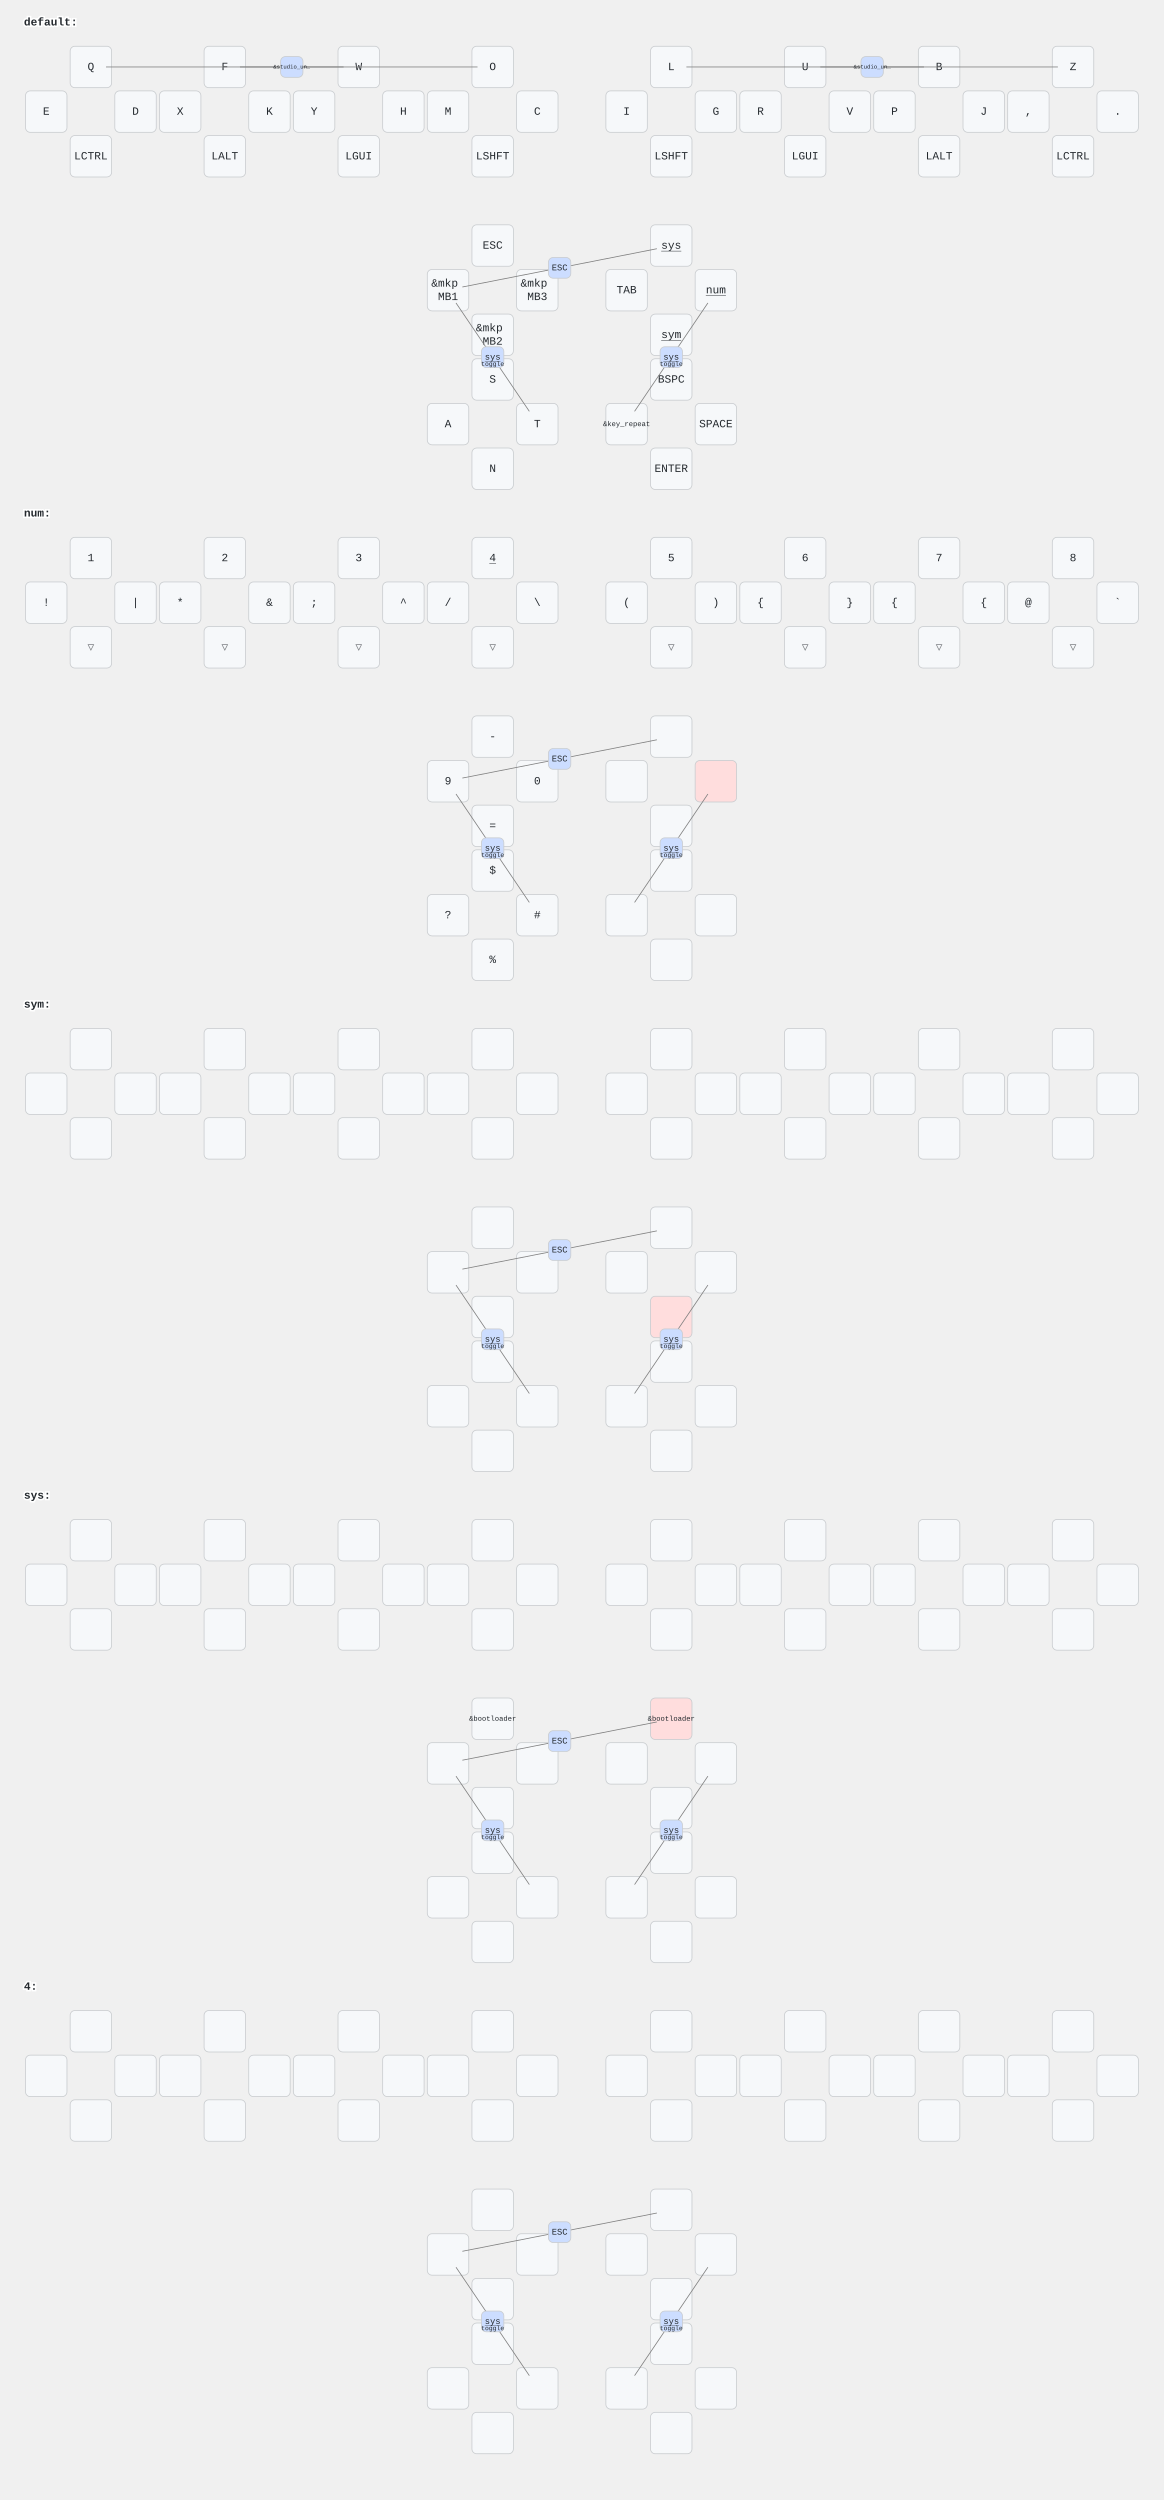
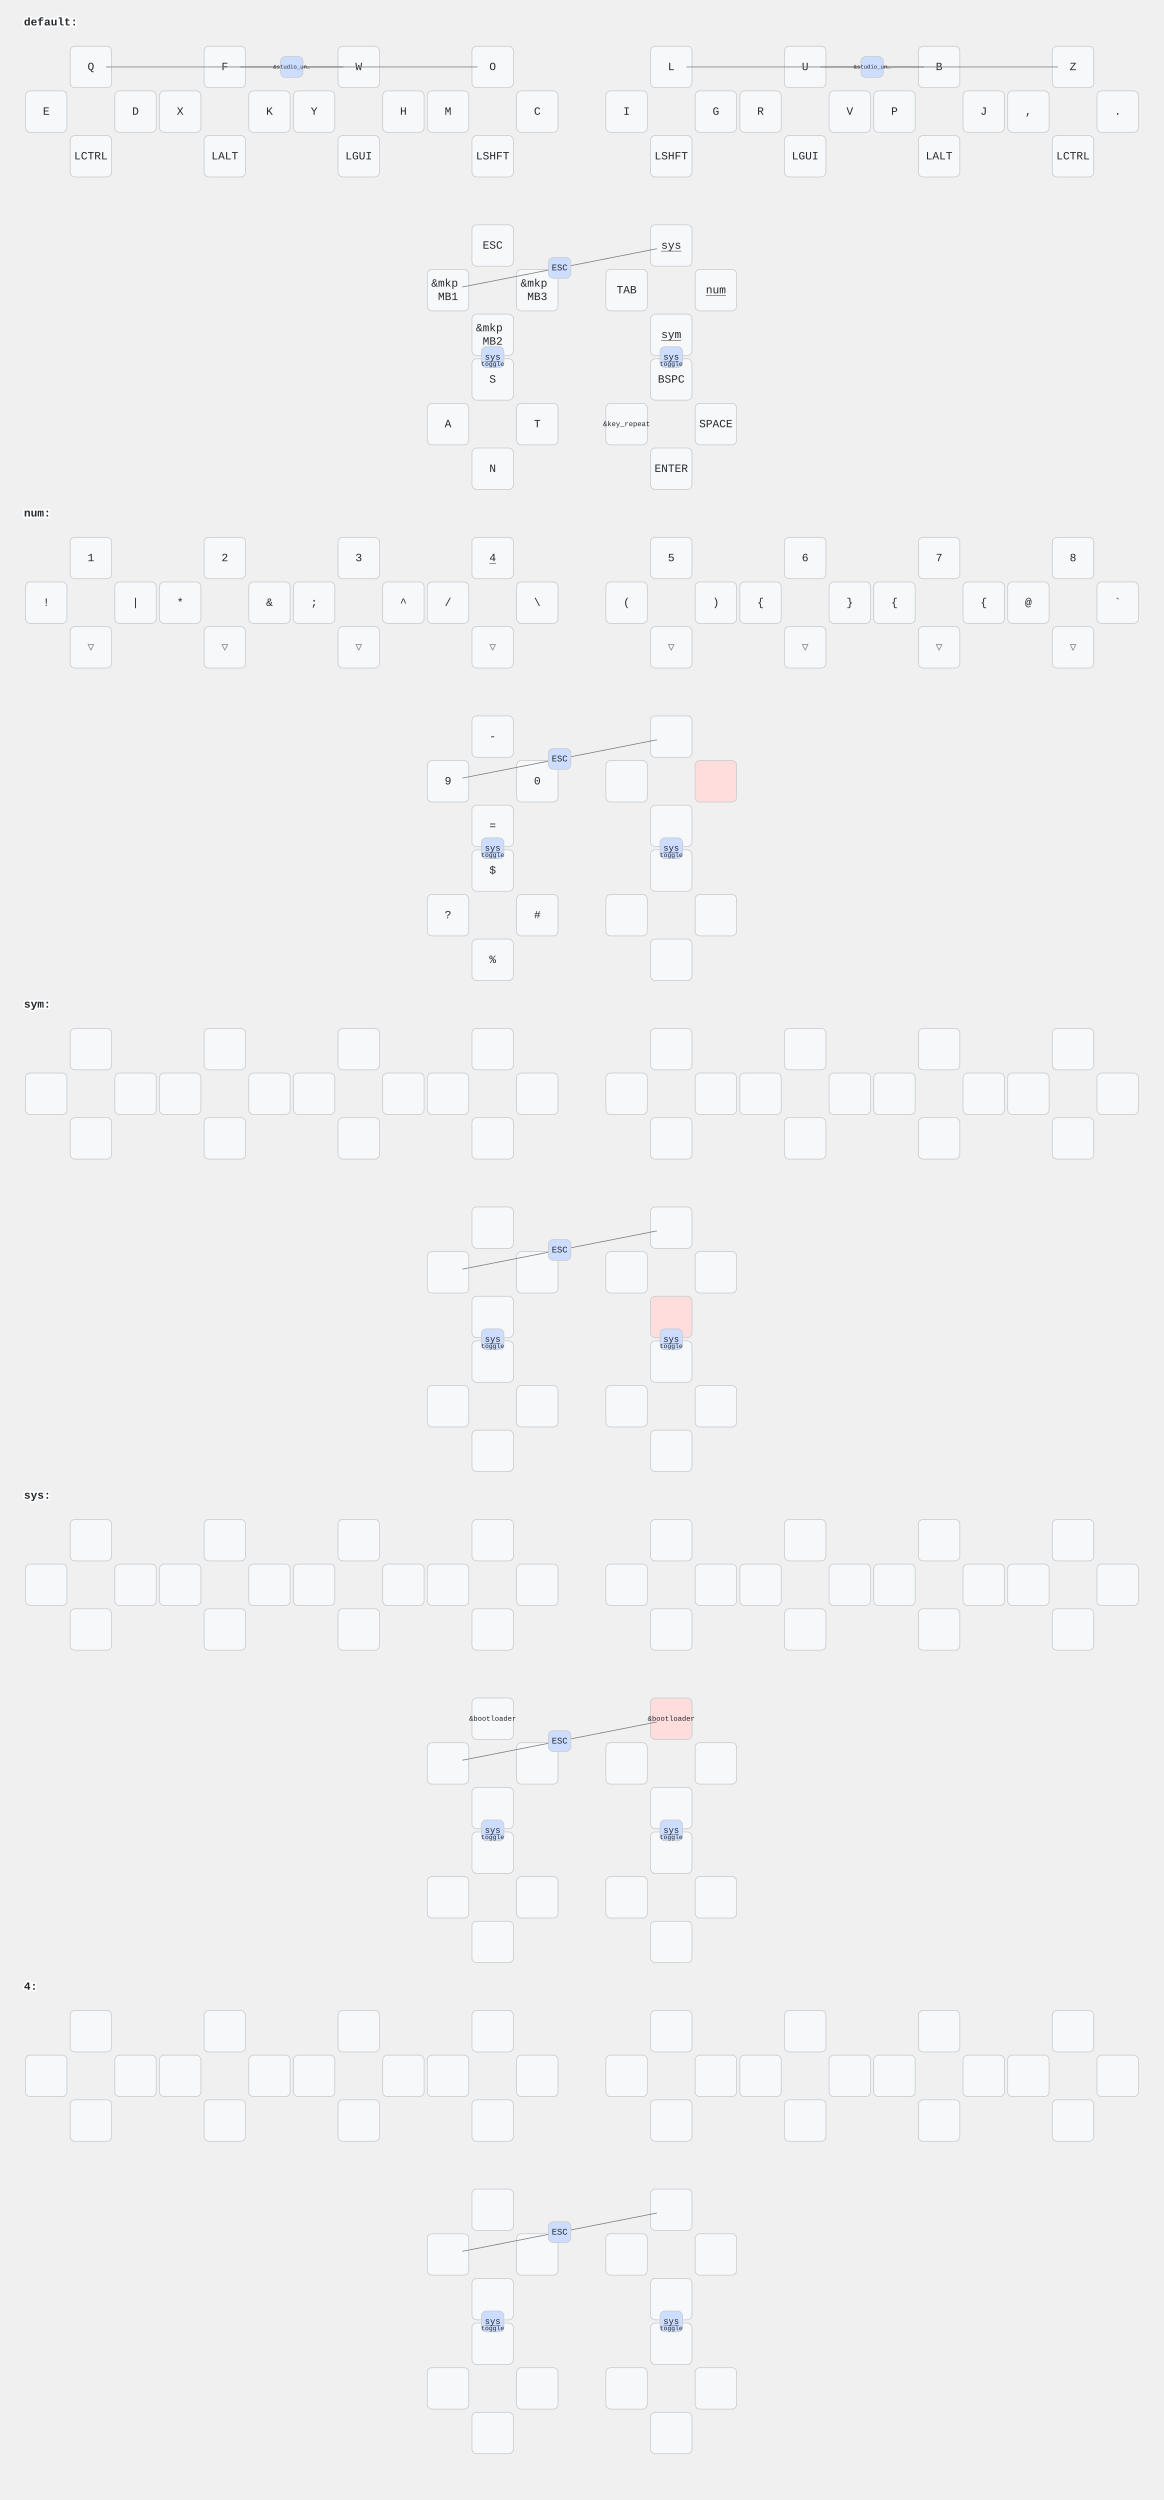
<svg xmlns="http://www.w3.org/2000/svg" width="1460" height="3136" viewBox="0 0 1460 3136" class="keymap">
  <style>/* inherit to force styles through use tags */
svg path {
    fill: inherit;
}

/* font and background color specifications */
svg.keymap {
    font-family: SFMono-Regular,Consolas,Liberation Mono,Menlo,monospace;
    font-size: 14px;
    font-kerning: normal;
    text-rendering: optimizeLegibility;
    fill: #24292e;
}

/* default key styling */
rect.key {
    fill: #f6f8fa;
}

rect.key, rect.combo {
    stroke: #c9cccf;
    stroke-width: 1;
}

/* default key side styling, only used is draw_key_sides is set */
rect.side {
    filter: brightness(90%);
}

/* color accent for combo boxes */
rect.combo, rect.combo-separate {
    fill: #cdf;
}

/* color accent for held keys */
rect.held, rect.combo.held {
    fill: #fdd;
}

/* color accent for ghost (optional) keys */
rect.ghost, rect.combo.ghost {
    stroke-dasharray: 4, 4;
    stroke-width: 2;
}

text {
    text-anchor: middle;
    dominant-baseline: middle;
}

/* styling for layer labels */
text.label {
    font-weight: bold;
    text-anchor: start;
    stroke: white;
    stroke-width: 4;
    paint-order: stroke;
}

/* styling for optional footer */
text.footer {
    text-anchor: end;
    dominant-baseline: auto;
    stroke: white;
    stroke-width: 4;
    paint-order: stroke;
}

/* styling for combo tap, and key non-tap label text */
text.combo, text.hold, text.shifted, text.left, text.right {
    font-size: 11px;
}

text.hold {
    text-anchor: middle;
    dominant-baseline: auto;
}

text.shifted {
    text-anchor: middle;
    dominant-baseline: hanging;
}

text.left {
    text-anchor: start;
}

text.right {
    text-anchor: end;
}

text.layer-activator {
    text-decoration: underline;
}

/* styling for hold/shifted label text in combo box */
text.combo.hold, text.combo.shifted, text.combo.left, text.combo.right {
    font-size: 8px;
}

/* lighter symbol for transparent keys */
text.trans {
    fill: #7b7e81;
}

/* styling for combo dendrons */
path.combo {
    stroke-width: 1;
    stroke: gray;
    fill: none;
}

/* Start Tabler Icons Cleanup */
/* cannot use height/width with glyphs */
.icon-tabler &gt; path {
    fill: inherit;
    stroke: inherit;
    stroke-width: 2;
}
/* hide tabler's default box */
.icon-tabler &gt; path[stroke="none"][fill="none"] {
    visibility: hidden;
}
/* End Tabler Icons Cleanup */
</style>
  <g transform="translate(30, 0)" class="layer-default">
    <text x="0" y="28" class="label" id="default">default:</text>
    <g transform="translate(0, 56)">
      <g transform="translate(84, 28)" class="key keypos-0">
        <rect rx="6" ry="6" x="-26" y="-26" width="52" height="52" class="key" />
        <text x="0" y="0" class="key tap">Q</text>
      </g>
      <g transform="translate(252, 28)" class="key keypos-1">
        <rect rx="6" ry="6" x="-26" y="-26" width="52" height="52" class="key" />
        <text x="0" y="0" class="key tap">F</text>
      </g>
      <g transform="translate(420, 28)" class="key keypos-2">
        <rect rx="6" ry="6" x="-26" y="-26" width="52" height="52" class="key" />
        <text x="0" y="0" class="key tap">W</text>
      </g>
      <g transform="translate(588, 28)" class="key keypos-3">
        <rect rx="6" ry="6" x="-26" y="-26" width="52" height="52" class="key" />
        <text x="0" y="0" class="key tap">O</text>
      </g>
      <g transform="translate(812, 28)" class="key keypos-4">
        <rect rx="6" ry="6" x="-26" y="-26" width="52" height="52" class="key" />
        <text x="0" y="0" class="key tap">L</text>
      </g>
      <g transform="translate(980, 28)" class="key keypos-5">
        <rect rx="6" ry="6" x="-26" y="-26" width="52" height="52" class="key" />
        <text x="0" y="0" class="key tap">U</text>
      </g>
      <g transform="translate(1148, 28)" class="key keypos-6">
        <rect rx="6" ry="6" x="-26" y="-26" width="52" height="52" class="key" />
        <text x="0" y="0" class="key tap">B</text>
      </g>
      <g transform="translate(1316, 28)" class="key keypos-7">
        <rect rx="6" ry="6" x="-26" y="-26" width="52" height="52" class="key" />
        <text x="0" y="0" class="key tap">Z</text>
      </g>
      <g transform="translate(28, 84)" class="key keypos-8">
        <rect rx="6" ry="6" x="-26" y="-26" width="52" height="52" class="key" />
        <text x="0" y="0" class="key tap">E</text>
      </g>
      <g transform="translate(140, 84)" class="key keypos-9">
        <rect rx="6" ry="6" x="-26" y="-26" width="52" height="52" class="key" />
        <text x="0" y="0" class="key tap">D</text>
      </g>
      <g transform="translate(196, 84)" class="key keypos-10">
        <rect rx="6" ry="6" x="-26" y="-26" width="52" height="52" class="key" />
        <text x="0" y="0" class="key tap">X</text>
      </g>
      <g transform="translate(308, 84)" class="key keypos-11">
        <rect rx="6" ry="6" x="-26" y="-26" width="52" height="52" class="key" />
        <text x="0" y="0" class="key tap">K</text>
      </g>
      <g transform="translate(364, 84)" class="key keypos-12">
        <rect rx="6" ry="6" x="-26" y="-26" width="52" height="52" class="key" />
        <text x="0" y="0" class="key tap">Y</text>
      </g>
      <g transform="translate(476, 84)" class="key keypos-13">
        <rect rx="6" ry="6" x="-26" y="-26" width="52" height="52" class="key" />
        <text x="0" y="0" class="key tap">H</text>
      </g>
      <g transform="translate(532, 84)" class="key keypos-14">
        <rect rx="6" ry="6" x="-26" y="-26" width="52" height="52" class="key" />
        <text x="0" y="0" class="key tap">M</text>
      </g>
      <g transform="translate(644, 84)" class="key keypos-15">
        <rect rx="6" ry="6" x="-26" y="-26" width="52" height="52" class="key" />
        <text x="0" y="0" class="key tap">C</text>
      </g>
      <g transform="translate(756, 84)" class="key keypos-16">
        <rect rx="6" ry="6" x="-26" y="-26" width="52" height="52" class="key" />
        <text x="0" y="0" class="key tap">I</text>
      </g>
      <g transform="translate(868, 84)" class="key keypos-17">
        <rect rx="6" ry="6" x="-26" y="-26" width="52" height="52" class="key" />
        <text x="0" y="0" class="key tap">G</text>
      </g>
      <g transform="translate(924, 84)" class="key keypos-18">
        <rect rx="6" ry="6" x="-26" y="-26" width="52" height="52" class="key" />
        <text x="0" y="0" class="key tap">R</text>
      </g>
      <g transform="translate(1036, 84)" class="key keypos-19">
        <rect rx="6" ry="6" x="-26" y="-26" width="52" height="52" class="key" />
        <text x="0" y="0" class="key tap">V</text>
      </g>
      <g transform="translate(1092, 84)" class="key keypos-20">
        <rect rx="6" ry="6" x="-26" y="-26" width="52" height="52" class="key" />
        <text x="0" y="0" class="key tap">P</text>
      </g>
      <g transform="translate(1204, 84)" class="key keypos-21">
        <rect rx="6" ry="6" x="-26" y="-26" width="52" height="52" class="key" />
        <text x="0" y="0" class="key tap">J</text>
      </g>
      <g transform="translate(1260, 84)" class="key keypos-22">
        <rect rx="6" ry="6" x="-26" y="-26" width="52" height="52" class="key" />
        <text x="0" y="0" class="key tap">,</text>
      </g>
      <g transform="translate(1372, 84)" class="key keypos-23">
        <rect rx="6" ry="6" x="-26" y="-26" width="52" height="52" class="key" />
        <text x="0" y="0" class="key tap">.</text>
      </g>
      <g transform="translate(84, 140)" class="key keypos-24">
        <rect rx="6" ry="6" x="-26" y="-26" width="52" height="52" class="key" />
        <text x="0" y="0" class="key tap">LCTRL</text>
      </g>
      <g transform="translate(252, 140)" class="key keypos-25">
        <rect rx="6" ry="6" x="-26" y="-26" width="52" height="52" class="key" />
        <text x="0" y="0" class="key tap">LALT</text>
      </g>
      <g transform="translate(420, 140)" class="key keypos-26">
        <rect rx="6" ry="6" x="-26" y="-26" width="52" height="52" class="key" />
        <text x="0" y="0" class="key tap">LGUI</text>
      </g>
      <g transform="translate(588, 140)" class="key keypos-27">
        <rect rx="6" ry="6" x="-26" y="-26" width="52" height="52" class="key" />
        <text x="0" y="0" class="key tap">LSHFT</text>
      </g>
      <g transform="translate(812, 140)" class="key keypos-28">
        <rect rx="6" ry="6" x="-26" y="-26" width="52" height="52" class="key" />
        <text x="0" y="0" class="key tap">LSHFT</text>
      </g>
      <g transform="translate(980, 140)" class="key keypos-29">
        <rect rx="6" ry="6" x="-26" y="-26" width="52" height="52" class="key" />
        <text x="0" y="0" class="key tap">LGUI</text>
      </g>
      <g transform="translate(1148, 140)" class="key keypos-30">
        <rect rx="6" ry="6" x="-26" y="-26" width="52" height="52" class="key" />
        <text x="0" y="0" class="key tap">LALT</text>
      </g>
      <g transform="translate(1316, 140)" class="key keypos-31">
        <rect rx="6" ry="6" x="-26" y="-26" width="52" height="52" class="key" />
        <text x="0" y="0" class="key tap">LCTRL</text>
      </g>
      <g transform="translate(588, 252)" class="key keypos-32">
        <rect rx="6" ry="6" x="-26" y="-26" width="52" height="52" class="key" />
        <text x="0" y="0" class="key tap">ESC</text>
      </g>
      <g transform="translate(812, 252)" class="key keypos-33">
        <rect rx="6" ry="6" x="-26" y="-26" width="52" height="52" class="key" />
        <a href="#sys">
          <text x="0" y="0" class="key tap layer-activator">sys</text>
        </a>
      </g>
      <g transform="translate(532, 308)" class="key keypos-34">
        <rect rx="6" ry="6" x="-26" y="-26" width="52" height="52" class="key" />
        <text x="0" y="0" class="key tap">
          <tspan x="0" dy="-0.6em">&amp;mkp</tspan>
          <tspan x="0" dy="1.2em">MB1</tspan>
        </text>
      </g>
      <g transform="translate(644, 308)" class="key keypos-35">
        <rect rx="6" ry="6" x="-26" y="-26" width="52" height="52" class="key" />
        <text x="0" y="0" class="key tap">
          <tspan x="0" dy="-0.6em">&amp;mkp</tspan>
          <tspan x="0" dy="1.2em">MB3</tspan>
        </text>
      </g>
      <g transform="translate(756, 308)" class="key keypos-36">
        <rect rx="6" ry="6" x="-26" y="-26" width="52" height="52" class="key" />
        <text x="0" y="0" class="key tap">TAB</text>
      </g>
      <g transform="translate(868, 308)" class="key keypos-37">
        <rect rx="6" ry="6" x="-26" y="-26" width="52" height="52" class="key" />
        <a href="#num">
          <text x="0" y="0" class="key tap layer-activator">num</text>
        </a>
      </g>
      <g transform="translate(588, 364)" class="key keypos-38">
        <rect rx="6" ry="6" x="-26" y="-26" width="52" height="52" class="key" />
        <text x="0" y="0" class="key tap">
          <tspan x="0" dy="-0.6em">&amp;mkp</tspan>
          <tspan x="0" dy="1.2em">MB2</tspan>
        </text>
      </g>
      <g transform="translate(812, 364)" class="key keypos-39">
        <rect rx="6" ry="6" x="-26" y="-26" width="52" height="52" class="key" />
        <a href="#sym">
          <text x="0" y="0" class="key tap layer-activator">sym</text>
        </a>
      </g>
      <g transform="translate(588, 420)" class="key keypos-40">
        <rect rx="6" ry="6" x="-26" y="-26" width="52" height="52" class="key" />
        <text x="0" y="0" class="key tap">S</text>
      </g>
      <g transform="translate(812, 420)" class="key keypos-41">
        <rect rx="6" ry="6" x="-26" y="-26" width="52" height="52" class="key" />
        <text x="0" y="0" class="key tap">BSPC</text>
      </g>
      <g transform="translate(532, 476)" class="key keypos-42">
        <rect rx="6" ry="6" x="-26" y="-26" width="52" height="52" class="key" />
        <text x="0" y="0" class="key tap">A</text>
      </g>
      <g transform="translate(644, 476)" class="key keypos-43">
        <rect rx="6" ry="6" x="-26" y="-26" width="52" height="52" class="key" />
        <text x="0" y="0" class="key tap">T</text>
      </g>
      <g transform="translate(756, 476)" class="key keypos-44">
        <rect rx="6" ry="6" x="-26" y="-26" width="52" height="52" class="key" />
        <text x="0" y="0" class="key tap">
          <tspan style="font-size: 64%">&amp;key_repeat</tspan>
        </text>
      </g>
      <g transform="translate(868, 476)" class="key keypos-45">
        <rect rx="6" ry="6" x="-26" y="-26" width="52" height="52" class="key" />
        <text x="0" y="0" class="key tap">SPACE</text>
      </g>
      <g transform="translate(588, 532)" class="key keypos-46">
        <rect rx="6" ry="6" x="-26" y="-26" width="52" height="52" class="key" />
        <text x="0" y="0" class="key tap">N</text>
      </g>
      <g transform="translate(812, 532)" class="key keypos-47">
        <rect rx="6" ry="6" x="-26" y="-26" width="52" height="52" class="key" />
        <text x="0" y="0" class="key tap">ENTER</text>
      </g>
      <g class="combo combopos-0">
        <path d="M336,28 l-233,0" class="combo" />
        <path d="M336,28 l-65,0" class="combo" />
        <path d="M336,28 l65,0" class="combo" />
        <path d="M336,28 l233,0" class="combo" />
        <rect rx="6" ry="6" x="322" y="15" width="28" height="26" class="combo" />
        <text x="336" y="28" class="combo tap">
          <tspan style="font-size: 64%">&amp;studio_un…</tspan>
        </text>
      </g>
      <g class="combo combopos-1">
        <path d="M1064,28 l-233,0" class="combo" />
        <path d="M1064,28 l-65,0" class="combo" />
        <path d="M1064,28 l65,0" class="combo" />
        <path d="M1064,28 l233,0" class="combo" />
        <rect rx="6" ry="6" x="1050" y="15" width="28" height="26" class="combo" />
        <text x="1064" y="28" class="combo tap">
          <tspan style="font-size: 64%">&amp;studio_un…</tspan>
        </text>
      </g>
      <g class="combo combopos-2">
-         <path d="M588,392 l-46,-68" class="combo" />
-         <path d="M588,392 l46,68" class="combo" />
        <rect rx="6" ry="6" x="574" y="379" width="28" height="26" class="combo" />
        <a href="#sys">
          <text x="588" y="392" class="combo tap layer-activator">sys</text>
        </a>
        <text x="588" y="403" class="combo hold">toggle</text>
      </g>
      <g class="combo combopos-3">
-         <path d="M812,392 l46,-68" class="combo" />
-         <path d="M812,392 l-46,68" class="combo" />
        <rect rx="6" ry="6" x="798" y="379" width="28" height="26" class="combo" />
        <a href="#sys">
          <text x="812" y="392" class="combo tap layer-activator">sys</text>
        </a>
        <text x="812" y="403" class="combo hold">toggle</text>
      </g>
      <g class="combo combopos-4">
        <path d="M672,280 l122,-24" class="combo" />
        <path d="M672,280 l-122,24" class="combo" />
        <rect rx="6" ry="6" x="658" y="267" width="28" height="26" class="combo" />
        <text x="672" y="280" class="combo tap">ESC</text>
      </g>
    </g>
  </g>
  <g transform="translate(30, 616)" class="layer-num">
    <text x="0" y="28" class="label" id="num">num:</text>
    <g transform="translate(0, 56)">
      <g transform="translate(84, 28)" class="key keypos-0">
        <rect rx="6" ry="6" x="-26" y="-26" width="52" height="52" class="key" />
        <text x="0" y="0" class="key tap">1</text>
      </g>
      <g transform="translate(252, 28)" class="key keypos-1">
        <rect rx="6" ry="6" x="-26" y="-26" width="52" height="52" class="key" />
        <text x="0" y="0" class="key tap">2</text>
      </g>
      <g transform="translate(420, 28)" class="key keypos-2">
        <rect rx="6" ry="6" x="-26" y="-26" width="52" height="52" class="key" />
        <text x="0" y="0" class="key tap">3</text>
      </g>
      <g transform="translate(588, 28)" class="key keypos-3">
        <rect rx="6" ry="6" x="-26" y="-26" width="52" height="52" class="key" />
        <a href="#x_x">
          <text x="0" y="0" class="key tap layer-activator">4</text>
        </a>
      </g>
      <g transform="translate(812, 28)" class="key keypos-4">
        <rect rx="6" ry="6" x="-26" y="-26" width="52" height="52" class="key" />
        <text x="0" y="0" class="key tap">5</text>
      </g>
      <g transform="translate(980, 28)" class="key keypos-5">
        <rect rx="6" ry="6" x="-26" y="-26" width="52" height="52" class="key" />
        <text x="0" y="0" class="key tap">6</text>
      </g>
      <g transform="translate(1148, 28)" class="key keypos-6">
        <rect rx="6" ry="6" x="-26" y="-26" width="52" height="52" class="key" />
        <text x="0" y="0" class="key tap">7</text>
      </g>
      <g transform="translate(1316, 28)" class="key keypos-7">
        <rect rx="6" ry="6" x="-26" y="-26" width="52" height="52" class="key" />
        <text x="0" y="0" class="key tap">8</text>
      </g>
      <g transform="translate(28, 84)" class="key keypos-8">
        <rect rx="6" ry="6" x="-26" y="-26" width="52" height="52" class="key" />
        <text x="0" y="0" class="key tap">!</text>
      </g>
      <g transform="translate(140, 84)" class="key keypos-9">
        <rect rx="6" ry="6" x="-26" y="-26" width="52" height="52" class="key" />
        <text x="0" y="0" class="key tap">|</text>
      </g>
      <g transform="translate(196, 84)" class="key keypos-10">
        <rect rx="6" ry="6" x="-26" y="-26" width="52" height="52" class="key" />
        <text x="0" y="0" class="key tap">*</text>
      </g>
      <g transform="translate(308, 84)" class="key keypos-11">
        <rect rx="6" ry="6" x="-26" y="-26" width="52" height="52" class="key" />
        <text x="0" y="0" class="key tap">&amp;</text>
      </g>
      <g transform="translate(364, 84)" class="key keypos-12">
        <rect rx="6" ry="6" x="-26" y="-26" width="52" height="52" class="key" />
        <text x="0" y="0" class="key tap">;</text>
      </g>
      <g transform="translate(476, 84)" class="key keypos-13">
        <rect rx="6" ry="6" x="-26" y="-26" width="52" height="52" class="key" />
        <text x="0" y="0" class="key tap">^</text>
      </g>
      <g transform="translate(532, 84)" class="key keypos-14">
        <rect rx="6" ry="6" x="-26" y="-26" width="52" height="52" class="key" />
        <text x="0" y="0" class="key tap">/</text>
      </g>
      <g transform="translate(644, 84)" class="key keypos-15">
        <rect rx="6" ry="6" x="-26" y="-26" width="52" height="52" class="key" />
        <text x="0" y="0" class="key tap">\</text>
      </g>
      <g transform="translate(756, 84)" class="key keypos-16">
        <rect rx="6" ry="6" x="-26" y="-26" width="52" height="52" class="key" />
        <text x="0" y="0" class="key tap">(</text>
      </g>
      <g transform="translate(868, 84)" class="key keypos-17">
        <rect rx="6" ry="6" x="-26" y="-26" width="52" height="52" class="key" />
        <text x="0" y="0" class="key tap">)</text>
      </g>
      <g transform="translate(924, 84)" class="key keypos-18">
        <rect rx="6" ry="6" x="-26" y="-26" width="52" height="52" class="key" />
        <text x="0" y="0" class="key tap">{</text>
      </g>
      <g transform="translate(1036, 84)" class="key keypos-19">
        <rect rx="6" ry="6" x="-26" y="-26" width="52" height="52" class="key" />
        <text x="0" y="0" class="key tap">}</text>
      </g>
      <g transform="translate(1092, 84)" class="key keypos-20">
        <rect rx="6" ry="6" x="-26" y="-26" width="52" height="52" class="key" />
        <text x="0" y="0" class="key tap">{</text>
      </g>
      <g transform="translate(1204, 84)" class="key keypos-21">
        <rect rx="6" ry="6" x="-26" y="-26" width="52" height="52" class="key" />
        <text x="0" y="0" class="key tap">{</text>
      </g>
      <g transform="translate(1260, 84)" class="key keypos-22">
        <rect rx="6" ry="6" x="-26" y="-26" width="52" height="52" class="key" />
        <text x="0" y="0" class="key tap">@</text>
      </g>
      <g transform="translate(1372, 84)" class="key keypos-23">
        <rect rx="6" ry="6" x="-26" y="-26" width="52" height="52" class="key" />
        <text x="0" y="0" class="key tap">`</text>
      </g>
      <g transform="translate(84, 140)" class="key trans keypos-24">
        <rect rx="6" ry="6" x="-26" y="-26" width="52" height="52" class="key trans" />
        <text x="0" y="0" class="key trans tap">▽</text>
      </g>
      <g transform="translate(252, 140)" class="key trans keypos-25">
        <rect rx="6" ry="6" x="-26" y="-26" width="52" height="52" class="key trans" />
        <text x="0" y="0" class="key trans tap">▽</text>
      </g>
      <g transform="translate(420, 140)" class="key trans keypos-26">
        <rect rx="6" ry="6" x="-26" y="-26" width="52" height="52" class="key trans" />
        <text x="0" y="0" class="key trans tap">▽</text>
      </g>
      <g transform="translate(588, 140)" class="key trans keypos-27">
        <rect rx="6" ry="6" x="-26" y="-26" width="52" height="52" class="key trans" />
        <text x="0" y="0" class="key trans tap">▽</text>
      </g>
      <g transform="translate(812, 140)" class="key trans keypos-28">
        <rect rx="6" ry="6" x="-26" y="-26" width="52" height="52" class="key trans" />
        <text x="0" y="0" class="key trans tap">▽</text>
      </g>
      <g transform="translate(980, 140)" class="key trans keypos-29">
        <rect rx="6" ry="6" x="-26" y="-26" width="52" height="52" class="key trans" />
        <text x="0" y="0" class="key trans tap">▽</text>
      </g>
      <g transform="translate(1148, 140)" class="key trans keypos-30">
        <rect rx="6" ry="6" x="-26" y="-26" width="52" height="52" class="key trans" />
        <text x="0" y="0" class="key trans tap">▽</text>
      </g>
      <g transform="translate(1316, 140)" class="key trans keypos-31">
        <rect rx="6" ry="6" x="-26" y="-26" width="52" height="52" class="key trans" />
        <text x="0" y="0" class="key trans tap">▽</text>
      </g>
      <g transform="translate(588, 252)" class="key keypos-32">
        <rect rx="6" ry="6" x="-26" y="-26" width="52" height="52" class="key" />
        <text x="0" y="0" class="key tap">-</text>
      </g>
      <g transform="translate(812, 252)" class="key keypos-33">
        <rect rx="6" ry="6" x="-26" y="-26" width="52" height="52" class="key" />
      </g>
      <g transform="translate(532, 308)" class="key keypos-34">
        <rect rx="6" ry="6" x="-26" y="-26" width="52" height="52" class="key" />
        <text x="0" y="0" class="key tap">9</text>
      </g>
      <g transform="translate(644, 308)" class="key keypos-35">
        <rect rx="6" ry="6" x="-26" y="-26" width="52" height="52" class="key" />
        <text x="0" y="0" class="key tap">0</text>
      </g>
      <g transform="translate(756, 308)" class="key keypos-36">
        <rect rx="6" ry="6" x="-26" y="-26" width="52" height="52" class="key" />
      </g>
      <g transform="translate(868, 308)" class="key held keypos-37">
        <rect rx="6" ry="6" x="-26" y="-26" width="52" height="52" class="key held" />
      </g>
      <g transform="translate(588, 364)" class="key keypos-38">
        <rect rx="6" ry="6" x="-26" y="-26" width="52" height="52" class="key" />
        <text x="0" y="0" class="key tap">=</text>
      </g>
      <g transform="translate(812, 364)" class="key keypos-39">
        <rect rx="6" ry="6" x="-26" y="-26" width="52" height="52" class="key" />
      </g>
      <g transform="translate(588, 420)" class="key keypos-40">
        <rect rx="6" ry="6" x="-26" y="-26" width="52" height="52" class="key" />
        <text x="0" y="0" class="key tap">$</text>
      </g>
      <g transform="translate(812, 420)" class="key keypos-41">
        <rect rx="6" ry="6" x="-26" y="-26" width="52" height="52" class="key" />
      </g>
      <g transform="translate(532, 476)" class="key keypos-42">
        <rect rx="6" ry="6" x="-26" y="-26" width="52" height="52" class="key" />
        <text x="0" y="0" class="key tap">?</text>
      </g>
      <g transform="translate(644, 476)" class="key keypos-43">
        <rect rx="6" ry="6" x="-26" y="-26" width="52" height="52" class="key" />
        <text x="0" y="0" class="key tap">#</text>
      </g>
      <g transform="translate(756, 476)" class="key keypos-44">
        <rect rx="6" ry="6" x="-26" y="-26" width="52" height="52" class="key" />
      </g>
      <g transform="translate(868, 476)" class="key keypos-45">
        <rect rx="6" ry="6" x="-26" y="-26" width="52" height="52" class="key" />
      </g>
      <g transform="translate(588, 532)" class="key keypos-46">
        <rect rx="6" ry="6" x="-26" y="-26" width="52" height="52" class="key" />
        <text x="0" y="0" class="key tap">%</text>
      </g>
      <g transform="translate(812, 532)" class="key keypos-47">
        <rect rx="6" ry="6" x="-26" y="-26" width="52" height="52" class="key" />
      </g>
      <g class="combo combopos-0">
-         <path d="M588,392 l-46,-68" class="combo" />
-         <path d="M588,392 l46,68" class="combo" />
        <rect rx="6" ry="6" x="574" y="379" width="28" height="26" class="combo" />
        <a href="#sys">
          <text x="588" y="392" class="combo tap layer-activator">sys</text>
        </a>
        <text x="588" y="403" class="combo hold">toggle</text>
      </g>
      <g class="combo combopos-1">
-         <path d="M812,392 l46,-68" class="combo" />
-         <path d="M812,392 l-46,68" class="combo" />
        <rect rx="6" ry="6" x="798" y="379" width="28" height="26" class="combo" />
        <a href="#sys">
          <text x="812" y="392" class="combo tap layer-activator">sys</text>
        </a>
        <text x="812" y="403" class="combo hold">toggle</text>
      </g>
      <g class="combo combopos-2">
        <path d="M672,280 l122,-24" class="combo" />
        <path d="M672,280 l-122,24" class="combo" />
        <rect rx="6" ry="6" x="658" y="267" width="28" height="26" class="combo" />
        <text x="672" y="280" class="combo tap">ESC</text>
      </g>
    </g>
  </g>
  <g transform="translate(30, 1232)" class="layer-sym">
    <text x="0" y="28" class="label" id="sym">sym:</text>
    <g transform="translate(0, 56)">
      <g transform="translate(84, 28)" class="key keypos-0">
        <rect rx="6" ry="6" x="-26" y="-26" width="52" height="52" class="key" />
      </g>
      <g transform="translate(252, 28)" class="key keypos-1">
        <rect rx="6" ry="6" x="-26" y="-26" width="52" height="52" class="key" />
      </g>
      <g transform="translate(420, 28)" class="key keypos-2">
        <rect rx="6" ry="6" x="-26" y="-26" width="52" height="52" class="key" />
      </g>
      <g transform="translate(588, 28)" class="key keypos-3">
        <rect rx="6" ry="6" x="-26" y="-26" width="52" height="52" class="key" />
      </g>
      <g transform="translate(812, 28)" class="key keypos-4">
        <rect rx="6" ry="6" x="-26" y="-26" width="52" height="52" class="key" />
      </g>
      <g transform="translate(980, 28)" class="key keypos-5">
        <rect rx="6" ry="6" x="-26" y="-26" width="52" height="52" class="key" />
      </g>
      <g transform="translate(1148, 28)" class="key keypos-6">
        <rect rx="6" ry="6" x="-26" y="-26" width="52" height="52" class="key" />
      </g>
      <g transform="translate(1316, 28)" class="key keypos-7">
        <rect rx="6" ry="6" x="-26" y="-26" width="52" height="52" class="key" />
      </g>
      <g transform="translate(28, 84)" class="key keypos-8">
        <rect rx="6" ry="6" x="-26" y="-26" width="52" height="52" class="key" />
      </g>
      <g transform="translate(140, 84)" class="key keypos-9">
        <rect rx="6" ry="6" x="-26" y="-26" width="52" height="52" class="key" />
      </g>
      <g transform="translate(196, 84)" class="key keypos-10">
        <rect rx="6" ry="6" x="-26" y="-26" width="52" height="52" class="key" />
      </g>
      <g transform="translate(308, 84)" class="key keypos-11">
        <rect rx="6" ry="6" x="-26" y="-26" width="52" height="52" class="key" />
      </g>
      <g transform="translate(364, 84)" class="key keypos-12">
        <rect rx="6" ry="6" x="-26" y="-26" width="52" height="52" class="key" />
      </g>
      <g transform="translate(476, 84)" class="key keypos-13">
        <rect rx="6" ry="6" x="-26" y="-26" width="52" height="52" class="key" />
      </g>
      <g transform="translate(532, 84)" class="key keypos-14">
        <rect rx="6" ry="6" x="-26" y="-26" width="52" height="52" class="key" />
      </g>
      <g transform="translate(644, 84)" class="key keypos-15">
        <rect rx="6" ry="6" x="-26" y="-26" width="52" height="52" class="key" />
      </g>
      <g transform="translate(756, 84)" class="key keypos-16">
        <rect rx="6" ry="6" x="-26" y="-26" width="52" height="52" class="key" />
      </g>
      <g transform="translate(868, 84)" class="key keypos-17">
        <rect rx="6" ry="6" x="-26" y="-26" width="52" height="52" class="key" />
      </g>
      <g transform="translate(924, 84)" class="key keypos-18">
        <rect rx="6" ry="6" x="-26" y="-26" width="52" height="52" class="key" />
      </g>
      <g transform="translate(1036, 84)" class="key keypos-19">
        <rect rx="6" ry="6" x="-26" y="-26" width="52" height="52" class="key" />
      </g>
      <g transform="translate(1092, 84)" class="key keypos-20">
        <rect rx="6" ry="6" x="-26" y="-26" width="52" height="52" class="key" />
      </g>
      <g transform="translate(1204, 84)" class="key keypos-21">
        <rect rx="6" ry="6" x="-26" y="-26" width="52" height="52" class="key" />
      </g>
      <g transform="translate(1260, 84)" class="key keypos-22">
        <rect rx="6" ry="6" x="-26" y="-26" width="52" height="52" class="key" />
      </g>
      <g transform="translate(1372, 84)" class="key keypos-23">
        <rect rx="6" ry="6" x="-26" y="-26" width="52" height="52" class="key" />
      </g>
      <g transform="translate(84, 140)" class="key keypos-24">
        <rect rx="6" ry="6" x="-26" y="-26" width="52" height="52" class="key" />
      </g>
      <g transform="translate(252, 140)" class="key keypos-25">
        <rect rx="6" ry="6" x="-26" y="-26" width="52" height="52" class="key" />
      </g>
      <g transform="translate(420, 140)" class="key keypos-26">
        <rect rx="6" ry="6" x="-26" y="-26" width="52" height="52" class="key" />
      </g>
      <g transform="translate(588, 140)" class="key keypos-27">
        <rect rx="6" ry="6" x="-26" y="-26" width="52" height="52" class="key" />
      </g>
      <g transform="translate(812, 140)" class="key keypos-28">
        <rect rx="6" ry="6" x="-26" y="-26" width="52" height="52" class="key" />
      </g>
      <g transform="translate(980, 140)" class="key keypos-29">
        <rect rx="6" ry="6" x="-26" y="-26" width="52" height="52" class="key" />
      </g>
      <g transform="translate(1148, 140)" class="key keypos-30">
        <rect rx="6" ry="6" x="-26" y="-26" width="52" height="52" class="key" />
      </g>
      <g transform="translate(1316, 140)" class="key keypos-31">
        <rect rx="6" ry="6" x="-26" y="-26" width="52" height="52" class="key" />
      </g>
      <g transform="translate(588, 252)" class="key keypos-32">
        <rect rx="6" ry="6" x="-26" y="-26" width="52" height="52" class="key" />
      </g>
      <g transform="translate(812, 252)" class="key keypos-33">
        <rect rx="6" ry="6" x="-26" y="-26" width="52" height="52" class="key" />
      </g>
      <g transform="translate(532, 308)" class="key keypos-34">
        <rect rx="6" ry="6" x="-26" y="-26" width="52" height="52" class="key" />
      </g>
      <g transform="translate(644, 308)" class="key keypos-35">
        <rect rx="6" ry="6" x="-26" y="-26" width="52" height="52" class="key" />
      </g>
      <g transform="translate(756, 308)" class="key keypos-36">
        <rect rx="6" ry="6" x="-26" y="-26" width="52" height="52" class="key" />
      </g>
      <g transform="translate(868, 308)" class="key keypos-37">
        <rect rx="6" ry="6" x="-26" y="-26" width="52" height="52" class="key" />
      </g>
      <g transform="translate(588, 364)" class="key keypos-38">
        <rect rx="6" ry="6" x="-26" y="-26" width="52" height="52" class="key" />
      </g>
      <g transform="translate(812, 364)" class="key held keypos-39">
        <rect rx="6" ry="6" x="-26" y="-26" width="52" height="52" class="key held" />
      </g>
      <g transform="translate(588, 420)" class="key keypos-40">
        <rect rx="6" ry="6" x="-26" y="-26" width="52" height="52" class="key" />
      </g>
      <g transform="translate(812, 420)" class="key keypos-41">
        <rect rx="6" ry="6" x="-26" y="-26" width="52" height="52" class="key" />
      </g>
      <g transform="translate(532, 476)" class="key keypos-42">
        <rect rx="6" ry="6" x="-26" y="-26" width="52" height="52" class="key" />
      </g>
      <g transform="translate(644, 476)" class="key keypos-43">
        <rect rx="6" ry="6" x="-26" y="-26" width="52" height="52" class="key" />
      </g>
      <g transform="translate(756, 476)" class="key keypos-44">
        <rect rx="6" ry="6" x="-26" y="-26" width="52" height="52" class="key" />
      </g>
      <g transform="translate(868, 476)" class="key keypos-45">
        <rect rx="6" ry="6" x="-26" y="-26" width="52" height="52" class="key" />
      </g>
      <g transform="translate(588, 532)" class="key keypos-46">
        <rect rx="6" ry="6" x="-26" y="-26" width="52" height="52" class="key" />
      </g>
      <g transform="translate(812, 532)" class="key keypos-47">
        <rect rx="6" ry="6" x="-26" y="-26" width="52" height="52" class="key" />
      </g>
      <g class="combo combopos-0">
-         <path d="M588,392 l-46,-68" class="combo" />
-         <path d="M588,392 l46,68" class="combo" />
        <rect rx="6" ry="6" x="574" y="379" width="28" height="26" class="combo" />
        <a href="#sys">
          <text x="588" y="392" class="combo tap layer-activator">sys</text>
        </a>
        <text x="588" y="403" class="combo hold">toggle</text>
      </g>
      <g class="combo combopos-1">
-         <path d="M812,392 l46,-68" class="combo" />
-         <path d="M812,392 l-46,68" class="combo" />
        <rect rx="6" ry="6" x="798" y="379" width="28" height="26" class="combo" />
        <a href="#sys">
          <text x="812" y="392" class="combo tap layer-activator">sys</text>
        </a>
        <text x="812" y="403" class="combo hold">toggle</text>
      </g>
      <g class="combo combopos-2">
        <path d="M672,280 l122,-24" class="combo" />
        <path d="M672,280 l-122,24" class="combo" />
        <rect rx="6" ry="6" x="658" y="267" width="28" height="26" class="combo" />
        <text x="672" y="280" class="combo tap">ESC</text>
      </g>
    </g>
  </g>
  <g transform="translate(30, 1848)" class="layer-sys">
    <text x="0" y="28" class="label" id="sys">sys:</text>
    <g transform="translate(0, 56)">
      <g transform="translate(84, 28)" class="key keypos-0">
        <rect rx="6" ry="6" x="-26" y="-26" width="52" height="52" class="key" />
      </g>
      <g transform="translate(252, 28)" class="key keypos-1">
        <rect rx="6" ry="6" x="-26" y="-26" width="52" height="52" class="key" />
      </g>
      <g transform="translate(420, 28)" class="key keypos-2">
        <rect rx="6" ry="6" x="-26" y="-26" width="52" height="52" class="key" />
      </g>
      <g transform="translate(588, 28)" class="key keypos-3">
        <rect rx="6" ry="6" x="-26" y="-26" width="52" height="52" class="key" />
      </g>
      <g transform="translate(812, 28)" class="key keypos-4">
        <rect rx="6" ry="6" x="-26" y="-26" width="52" height="52" class="key" />
      </g>
      <g transform="translate(980, 28)" class="key keypos-5">
        <rect rx="6" ry="6" x="-26" y="-26" width="52" height="52" class="key" />
      </g>
      <g transform="translate(1148, 28)" class="key keypos-6">
        <rect rx="6" ry="6" x="-26" y="-26" width="52" height="52" class="key" />
      </g>
      <g transform="translate(1316, 28)" class="key keypos-7">
        <rect rx="6" ry="6" x="-26" y="-26" width="52" height="52" class="key" />
      </g>
      <g transform="translate(28, 84)" class="key keypos-8">
        <rect rx="6" ry="6" x="-26" y="-26" width="52" height="52" class="key" />
      </g>
      <g transform="translate(140, 84)" class="key keypos-9">
        <rect rx="6" ry="6" x="-26" y="-26" width="52" height="52" class="key" />
      </g>
      <g transform="translate(196, 84)" class="key keypos-10">
        <rect rx="6" ry="6" x="-26" y="-26" width="52" height="52" class="key" />
      </g>
      <g transform="translate(308, 84)" class="key keypos-11">
        <rect rx="6" ry="6" x="-26" y="-26" width="52" height="52" class="key" />
      </g>
      <g transform="translate(364, 84)" class="key keypos-12">
        <rect rx="6" ry="6" x="-26" y="-26" width="52" height="52" class="key" />
      </g>
      <g transform="translate(476, 84)" class="key keypos-13">
        <rect rx="6" ry="6" x="-26" y="-26" width="52" height="52" class="key" />
      </g>
      <g transform="translate(532, 84)" class="key keypos-14">
        <rect rx="6" ry="6" x="-26" y="-26" width="52" height="52" class="key" />
      </g>
      <g transform="translate(644, 84)" class="key keypos-15">
        <rect rx="6" ry="6" x="-26" y="-26" width="52" height="52" class="key" />
      </g>
      <g transform="translate(756, 84)" class="key keypos-16">
        <rect rx="6" ry="6" x="-26" y="-26" width="52" height="52" class="key" />
      </g>
      <g transform="translate(868, 84)" class="key keypos-17">
        <rect rx="6" ry="6" x="-26" y="-26" width="52" height="52" class="key" />
      </g>
      <g transform="translate(924, 84)" class="key keypos-18">
        <rect rx="6" ry="6" x="-26" y="-26" width="52" height="52" class="key" />
      </g>
      <g transform="translate(1036, 84)" class="key keypos-19">
        <rect rx="6" ry="6" x="-26" y="-26" width="52" height="52" class="key" />
      </g>
      <g transform="translate(1092, 84)" class="key keypos-20">
        <rect rx="6" ry="6" x="-26" y="-26" width="52" height="52" class="key" />
      </g>
      <g transform="translate(1204, 84)" class="key keypos-21">
        <rect rx="6" ry="6" x="-26" y="-26" width="52" height="52" class="key" />
      </g>
      <g transform="translate(1260, 84)" class="key keypos-22">
        <rect rx="6" ry="6" x="-26" y="-26" width="52" height="52" class="key" />
      </g>
      <g transform="translate(1372, 84)" class="key keypos-23">
        <rect rx="6" ry="6" x="-26" y="-26" width="52" height="52" class="key" />
      </g>
      <g transform="translate(84, 140)" class="key keypos-24">
        <rect rx="6" ry="6" x="-26" y="-26" width="52" height="52" class="key" />
      </g>
      <g transform="translate(252, 140)" class="key keypos-25">
        <rect rx="6" ry="6" x="-26" y="-26" width="52" height="52" class="key" />
      </g>
      <g transform="translate(420, 140)" class="key keypos-26">
        <rect rx="6" ry="6" x="-26" y="-26" width="52" height="52" class="key" />
      </g>
      <g transform="translate(588, 140)" class="key keypos-27">
        <rect rx="6" ry="6" x="-26" y="-26" width="52" height="52" class="key" />
      </g>
      <g transform="translate(812, 140)" class="key keypos-28">
        <rect rx="6" ry="6" x="-26" y="-26" width="52" height="52" class="key" />
      </g>
      <g transform="translate(980, 140)" class="key keypos-29">
        <rect rx="6" ry="6" x="-26" y="-26" width="52" height="52" class="key" />
      </g>
      <g transform="translate(1148, 140)" class="key keypos-30">
        <rect rx="6" ry="6" x="-26" y="-26" width="52" height="52" class="key" />
      </g>
      <g transform="translate(1316, 140)" class="key keypos-31">
        <rect rx="6" ry="6" x="-26" y="-26" width="52" height="52" class="key" />
      </g>
      <g transform="translate(588, 252)" class="key keypos-32">
        <rect rx="6" ry="6" x="-26" y="-26" width="52" height="52" class="key" />
        <text x="0" y="0" class="key tap">
          <tspan style="font-size: 64%">&amp;bootloader</tspan>
        </text>
      </g>
      <g transform="translate(812, 252)" class="key held keypos-33">
        <rect rx="6" ry="6" x="-26" y="-26" width="52" height="52" class="key held" />
        <text x="0" y="0" class="key held tap">
          <tspan style="font-size: 64%">&amp;bootloader</tspan>
        </text>
      </g>
      <g transform="translate(532, 308)" class="key keypos-34">
        <rect rx="6" ry="6" x="-26" y="-26" width="52" height="52" class="key" />
      </g>
      <g transform="translate(644, 308)" class="key keypos-35">
        <rect rx="6" ry="6" x="-26" y="-26" width="52" height="52" class="key" />
      </g>
      <g transform="translate(756, 308)" class="key keypos-36">
        <rect rx="6" ry="6" x="-26" y="-26" width="52" height="52" class="key" />
      </g>
      <g transform="translate(868, 308)" class="key keypos-37">
        <rect rx="6" ry="6" x="-26" y="-26" width="52" height="52" class="key" />
      </g>
      <g transform="translate(588, 364)" class="key keypos-38">
        <rect rx="6" ry="6" x="-26" y="-26" width="52" height="52" class="key" />
      </g>
      <g transform="translate(812, 364)" class="key keypos-39">
        <rect rx="6" ry="6" x="-26" y="-26" width="52" height="52" class="key" />
      </g>
      <g transform="translate(588, 420)" class="key keypos-40">
        <rect rx="6" ry="6" x="-26" y="-26" width="52" height="52" class="key" />
      </g>
      <g transform="translate(812, 420)" class="key keypos-41">
        <rect rx="6" ry="6" x="-26" y="-26" width="52" height="52" class="key" />
      </g>
      <g transform="translate(532, 476)" class="key keypos-42">
        <rect rx="6" ry="6" x="-26" y="-26" width="52" height="52" class="key" />
      </g>
      <g transform="translate(644, 476)" class="key keypos-43">
        <rect rx="6" ry="6" x="-26" y="-26" width="52" height="52" class="key" />
      </g>
      <g transform="translate(756, 476)" class="key keypos-44">
        <rect rx="6" ry="6" x="-26" y="-26" width="52" height="52" class="key" />
      </g>
      <g transform="translate(868, 476)" class="key keypos-45">
        <rect rx="6" ry="6" x="-26" y="-26" width="52" height="52" class="key" />
      </g>
      <g transform="translate(588, 532)" class="key keypos-46">
        <rect rx="6" ry="6" x="-26" y="-26" width="52" height="52" class="key" />
      </g>
      <g transform="translate(812, 532)" class="key keypos-47">
        <rect rx="6" ry="6" x="-26" y="-26" width="52" height="52" class="key" />
      </g>
      <g class="combo combopos-0">
-         <path d="M588,392 l-46,-68" class="combo" />
-         <path d="M588,392 l46,68" class="combo" />
        <rect rx="6" ry="6" x="574" y="379" width="28" height="26" class="combo" />
        <a href="#sys">
          <text x="588" y="392" class="combo tap layer-activator">sys</text>
        </a>
        <text x="588" y="403" class="combo hold">toggle</text>
      </g>
      <g class="combo combopos-1">
-         <path d="M812,392 l46,-68" class="combo" />
-         <path d="M812,392 l-46,68" class="combo" />
        <rect rx="6" ry="6" x="798" y="379" width="28" height="26" class="combo" />
        <a href="#sys">
          <text x="812" y="392" class="combo tap layer-activator">sys</text>
        </a>
        <text x="812" y="403" class="combo hold">toggle</text>
      </g>
      <g class="combo combopos-2">
        <path d="M672,280 l122,-24" class="combo" />
        <path d="M672,280 l-122,24" class="combo" />
        <rect rx="6" ry="6" x="658" y="267" width="28" height="26" class="combo" />
        <text x="672" y="280" class="combo tap">ESC</text>
      </g>
    </g>
  </g>
  <g transform="translate(30, 2464)" class="layer-4">
    <text x="0" y="28" class="label" id="x_x">4:</text>
    <g transform="translate(0, 56)">
      <g transform="translate(84, 28)" class="key keypos-0">
        <rect rx="6" ry="6" x="-26" y="-26" width="52" height="52" class="key" />
      </g>
      <g transform="translate(252, 28)" class="key keypos-1">
        <rect rx="6" ry="6" x="-26" y="-26" width="52" height="52" class="key" />
      </g>
      <g transform="translate(420, 28)" class="key keypos-2">
        <rect rx="6" ry="6" x="-26" y="-26" width="52" height="52" class="key" />
      </g>
      <g transform="translate(588, 28)" class="key keypos-3">
        <rect rx="6" ry="6" x="-26" y="-26" width="52" height="52" class="key" />
      </g>
      <g transform="translate(812, 28)" class="key keypos-4">
        <rect rx="6" ry="6" x="-26" y="-26" width="52" height="52" class="key" />
      </g>
      <g transform="translate(980, 28)" class="key keypos-5">
        <rect rx="6" ry="6" x="-26" y="-26" width="52" height="52" class="key" />
      </g>
      <g transform="translate(1148, 28)" class="key keypos-6">
        <rect rx="6" ry="6" x="-26" y="-26" width="52" height="52" class="key" />
      </g>
      <g transform="translate(1316, 28)" class="key keypos-7">
        <rect rx="6" ry="6" x="-26" y="-26" width="52" height="52" class="key" />
      </g>
      <g transform="translate(28, 84)" class="key keypos-8">
        <rect rx="6" ry="6" x="-26" y="-26" width="52" height="52" class="key" />
      </g>
      <g transform="translate(140, 84)" class="key keypos-9">
        <rect rx="6" ry="6" x="-26" y="-26" width="52" height="52" class="key" />
      </g>
      <g transform="translate(196, 84)" class="key keypos-10">
        <rect rx="6" ry="6" x="-26" y="-26" width="52" height="52" class="key" />
      </g>
      <g transform="translate(308, 84)" class="key keypos-11">
        <rect rx="6" ry="6" x="-26" y="-26" width="52" height="52" class="key" />
      </g>
      <g transform="translate(364, 84)" class="key keypos-12">
        <rect rx="6" ry="6" x="-26" y="-26" width="52" height="52" class="key" />
      </g>
      <g transform="translate(476, 84)" class="key keypos-13">
        <rect rx="6" ry="6" x="-26" y="-26" width="52" height="52" class="key" />
      </g>
      <g transform="translate(532, 84)" class="key keypos-14">
        <rect rx="6" ry="6" x="-26" y="-26" width="52" height="52" class="key" />
      </g>
      <g transform="translate(644, 84)" class="key keypos-15">
        <rect rx="6" ry="6" x="-26" y="-26" width="52" height="52" class="key" />
      </g>
      <g transform="translate(756, 84)" class="key keypos-16">
        <rect rx="6" ry="6" x="-26" y="-26" width="52" height="52" class="key" />
      </g>
      <g transform="translate(868, 84)" class="key keypos-17">
        <rect rx="6" ry="6" x="-26" y="-26" width="52" height="52" class="key" />
      </g>
      <g transform="translate(924, 84)" class="key keypos-18">
        <rect rx="6" ry="6" x="-26" y="-26" width="52" height="52" class="key" />
      </g>
      <g transform="translate(1036, 84)" class="key keypos-19">
        <rect rx="6" ry="6" x="-26" y="-26" width="52" height="52" class="key" />
      </g>
      <g transform="translate(1092, 84)" class="key keypos-20">
        <rect rx="6" ry="6" x="-26" y="-26" width="52" height="52" class="key" />
      </g>
      <g transform="translate(1204, 84)" class="key keypos-21">
        <rect rx="6" ry="6" x="-26" y="-26" width="52" height="52" class="key" />
      </g>
      <g transform="translate(1260, 84)" class="key keypos-22">
        <rect rx="6" ry="6" x="-26" y="-26" width="52" height="52" class="key" />
      </g>
      <g transform="translate(1372, 84)" class="key keypos-23">
        <rect rx="6" ry="6" x="-26" y="-26" width="52" height="52" class="key" />
      </g>
      <g transform="translate(84, 140)" class="key keypos-24">
        <rect rx="6" ry="6" x="-26" y="-26" width="52" height="52" class="key" />
      </g>
      <g transform="translate(252, 140)" class="key keypos-25">
        <rect rx="6" ry="6" x="-26" y="-26" width="52" height="52" class="key" />
      </g>
      <g transform="translate(420, 140)" class="key keypos-26">
        <rect rx="6" ry="6" x="-26" y="-26" width="52" height="52" class="key" />
      </g>
      <g transform="translate(588, 140)" class="key keypos-27">
        <rect rx="6" ry="6" x="-26" y="-26" width="52" height="52" class="key" />
      </g>
      <g transform="translate(812, 140)" class="key keypos-28">
        <rect rx="6" ry="6" x="-26" y="-26" width="52" height="52" class="key" />
      </g>
      <g transform="translate(980, 140)" class="key keypos-29">
        <rect rx="6" ry="6" x="-26" y="-26" width="52" height="52" class="key" />
      </g>
      <g transform="translate(1148, 140)" class="key keypos-30">
        <rect rx="6" ry="6" x="-26" y="-26" width="52" height="52" class="key" />
      </g>
      <g transform="translate(1316, 140)" class="key keypos-31">
        <rect rx="6" ry="6" x="-26" y="-26" width="52" height="52" class="key" />
      </g>
      <g transform="translate(588, 252)" class="key keypos-32">
        <rect rx="6" ry="6" x="-26" y="-26" width="52" height="52" class="key" />
      </g>
      <g transform="translate(812, 252)" class="key keypos-33">
        <rect rx="6" ry="6" x="-26" y="-26" width="52" height="52" class="key" />
      </g>
      <g transform="translate(532, 308)" class="key keypos-34">
        <rect rx="6" ry="6" x="-26" y="-26" width="52" height="52" class="key" />
      </g>
      <g transform="translate(644, 308)" class="key keypos-35">
        <rect rx="6" ry="6" x="-26" y="-26" width="52" height="52" class="key" />
      </g>
      <g transform="translate(756, 308)" class="key keypos-36">
        <rect rx="6" ry="6" x="-26" y="-26" width="52" height="52" class="key" />
      </g>
      <g transform="translate(868, 308)" class="key keypos-37">
        <rect rx="6" ry="6" x="-26" y="-26" width="52" height="52" class="key" />
      </g>
      <g transform="translate(588, 364)" class="key keypos-38">
        <rect rx="6" ry="6" x="-26" y="-26" width="52" height="52" class="key" />
      </g>
      <g transform="translate(812, 364)" class="key keypos-39">
        <rect rx="6" ry="6" x="-26" y="-26" width="52" height="52" class="key" />
      </g>
      <g transform="translate(588, 420)" class="key keypos-40">
        <rect rx="6" ry="6" x="-26" y="-26" width="52" height="52" class="key" />
      </g>
      <g transform="translate(812, 420)" class="key keypos-41">
        <rect rx="6" ry="6" x="-26" y="-26" width="52" height="52" class="key" />
      </g>
      <g transform="translate(532, 476)" class="key keypos-42">
        <rect rx="6" ry="6" x="-26" y="-26" width="52" height="52" class="key" />
      </g>
      <g transform="translate(644, 476)" class="key keypos-43">
        <rect rx="6" ry="6" x="-26" y="-26" width="52" height="52" class="key" />
      </g>
      <g transform="translate(756, 476)" class="key keypos-44">
        <rect rx="6" ry="6" x="-26" y="-26" width="52" height="52" class="key" />
      </g>
      <g transform="translate(868, 476)" class="key keypos-45">
        <rect rx="6" ry="6" x="-26" y="-26" width="52" height="52" class="key" />
      </g>
      <g transform="translate(588, 532)" class="key keypos-46">
        <rect rx="6" ry="6" x="-26" y="-26" width="52" height="52" class="key" />
      </g>
      <g transform="translate(812, 532)" class="key keypos-47">
        <rect rx="6" ry="6" x="-26" y="-26" width="52" height="52" class="key" />
      </g>
      <g class="combo combopos-0">
-         <path d="M588,392 l-46,-68" class="combo" />
-         <path d="M588,392 l46,68" class="combo" />
        <rect rx="6" ry="6" x="574" y="379" width="28" height="26" class="combo" />
        <a href="#sys">
          <text x="588" y="392" class="combo tap layer-activator">sys</text>
        </a>
        <text x="588" y="403" class="combo hold">toggle</text>
      </g>
      <g class="combo combopos-1">
-         <path d="M812,392 l46,-68" class="combo" />
-         <path d="M812,392 l-46,68" class="combo" />
        <rect rx="6" ry="6" x="798" y="379" width="28" height="26" class="combo" />
        <a href="#sys">
          <text x="812" y="392" class="combo tap layer-activator">sys</text>
        </a>
        <text x="812" y="403" class="combo hold">toggle</text>
      </g>
      <g class="combo combopos-2">
        <path d="M672,280 l122,-24" class="combo" />
        <path d="M672,280 l-122,24" class="combo" />
        <rect rx="6" ry="6" x="658" y="267" width="28" height="26" class="combo" />
        <text x="672" y="280" class="combo tap">ESC</text>
      </g>
    </g>
  </g>
</svg>
